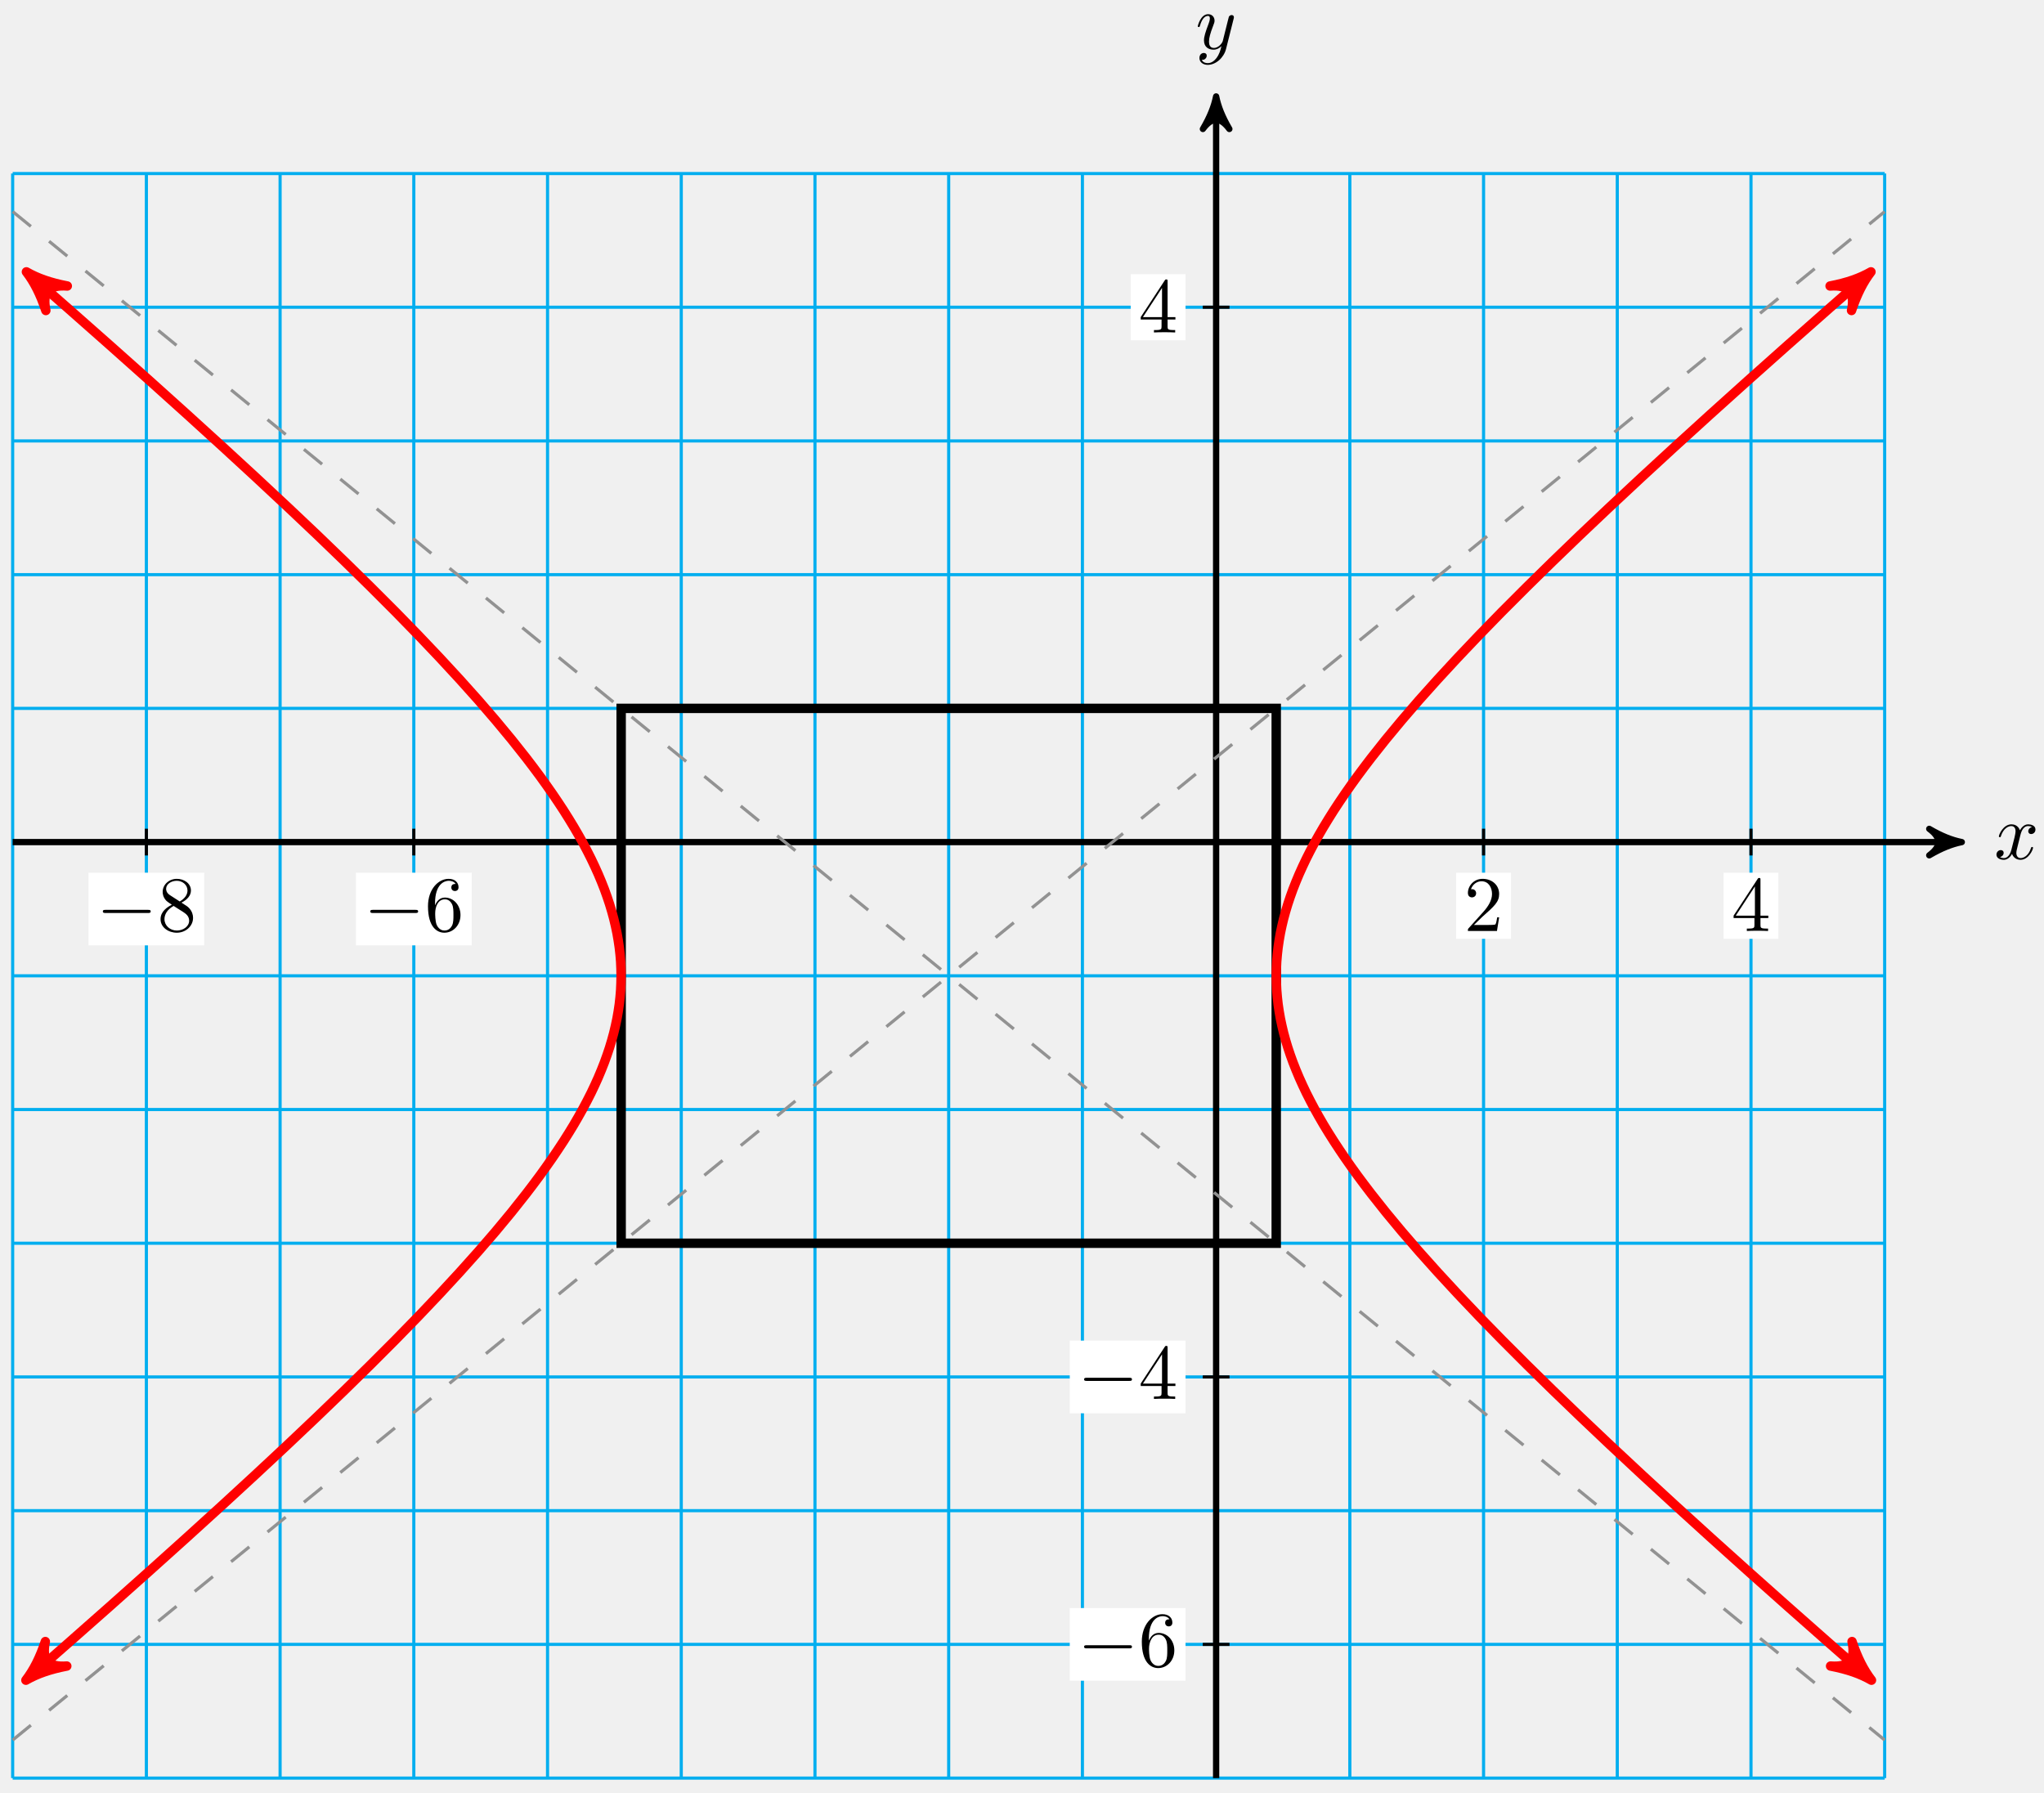
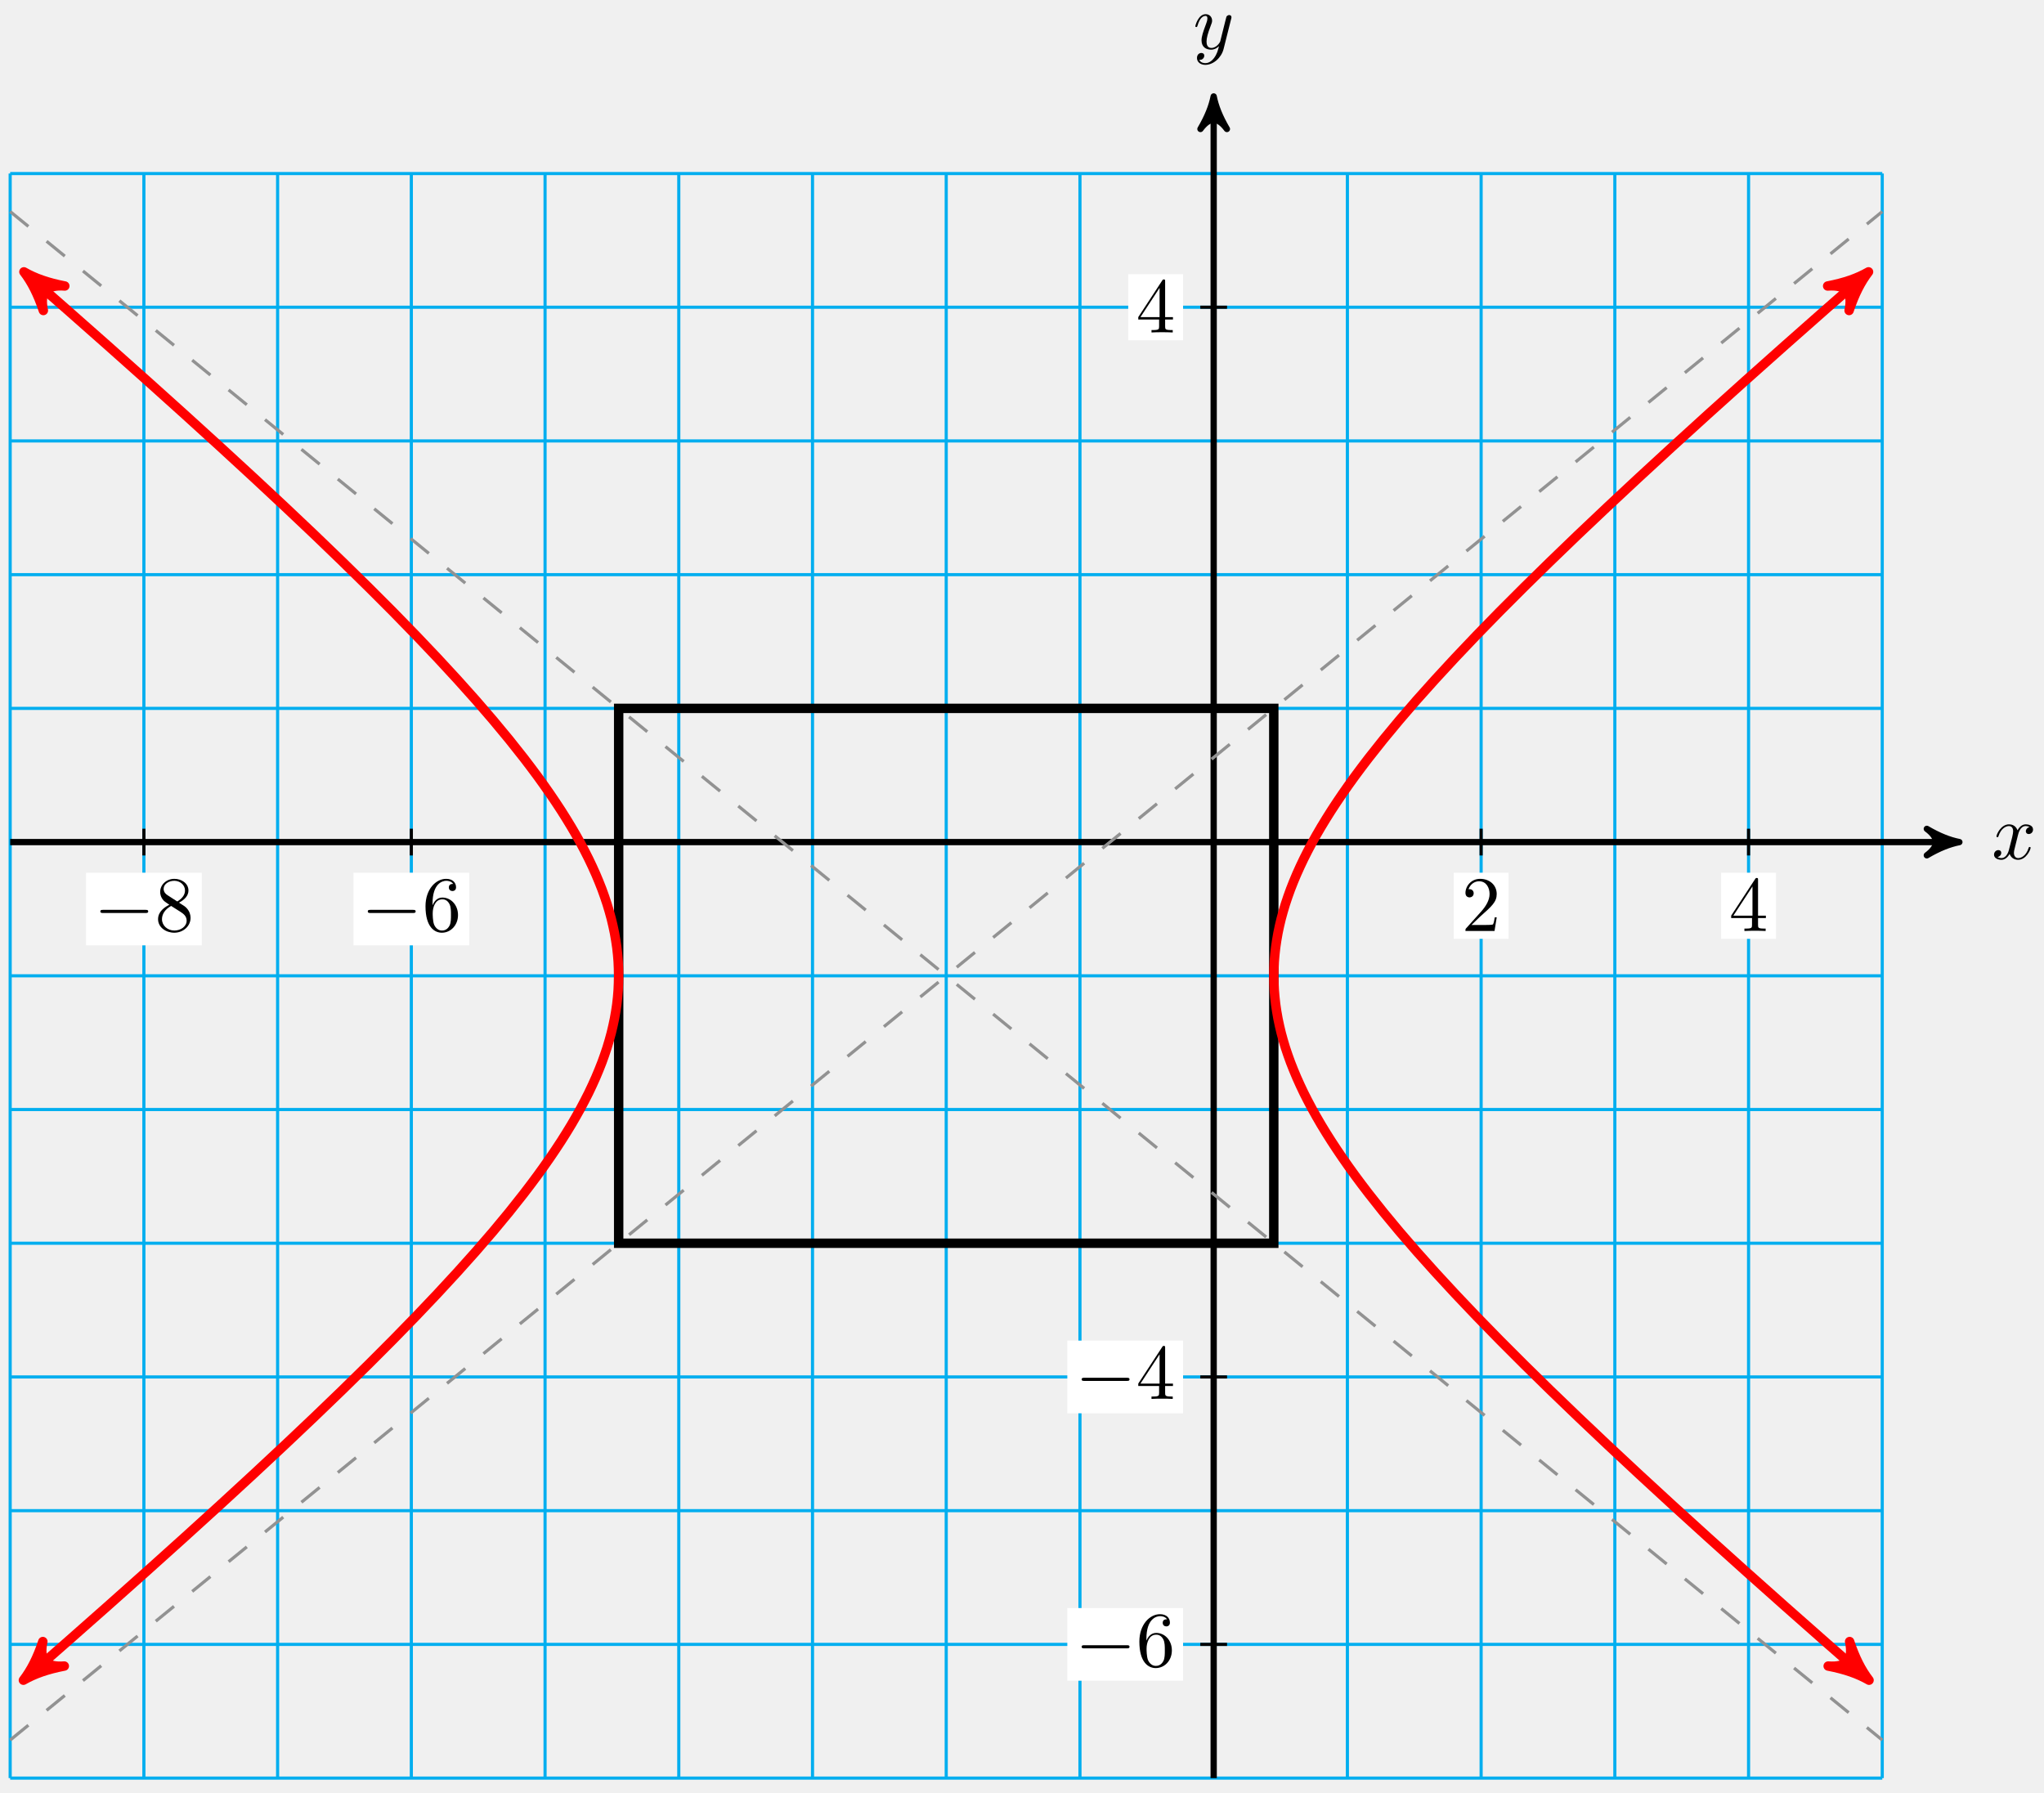
<svg xmlns="http://www.w3.org/2000/svg" xmlns:xlink="http://www.w3.org/1999/xlink" version="1.1" width="260" height="228" viewBox="0 0 260 228">
  <defs>
    <path id="font_1_1" d="M.334 .302C.34 .328 .363 .42 .433 .42 .438 .42 .462 .42 .483 .407 .455 .402 .435 .377 .435 .353 .435 .337 .446 .318 .473 .318 .495 .318 .527 .336 .527 .376 .527 .428 .468 .442 .434 .442 .376 .442 .341 .389 .329 .366 .304 .432 .25 .442 .221 .442 .117 .442 .06 .313 .06 .288 .06 .278 .07 .278 .072 .278 .08 .278 .083 .28 .085 .289 .119 .395 .185 .42 .219 .42 .238 .42 .273 .411 .273 .353 .273 .322 .256 .255 .219 .115 .203 .053 .168 .011 .124 .011 .118 .011 .095 .011 .074 .024 .099 .029 .121 .05 .121 .078 .121 .105 .099 .113 .084 .113 .054 .113 .029 .087 .029 .055 .029 .009 .079-.011 .123-.011 .189-.011 .225 .059 .228 .065 .24 .028 .276-.011 .336-.011 .439-.011 .496 .118 .496 .143 .496 .153 .487 .153 .484 .153 .475 .153 .473 .149 .471 .142 .438 .035 .37 .011 .338 .011 .299 .011 .283 .043 .283 .077 .283 .099 .289 .121 .3 .165L.334 .302Z" />
    <path id="font_1_2" d="M.486 .381C.49 .395 .49 .397 .49 .404 .49 .422 .476 .431 .461 .431 .451 .431 .435 .425 .426 .41 .424 .405 .416 .374 .412 .356 .405 .33 .398 .303 .392 .276L.347 .096C.343 .081 .3 .011 .234 .011 .183 .011 .172 .055 .172 .092 .172 .138 .189 .2 .223 .288 .239 .329 .243 .34 .243 .36 .243 .405 .211 .442 .161 .442 .066 .442 .029 .297 .029 .288 .029 .278 .039 .278 .041 .278 .051 .278 .052 .28 .057 .296 .084 .39 .124 .42 .158 .42 .166 .42 .183 .42 .183 .388 .183 .363 .173 .337 .166 .318 .126 .212 .108 .155 .108 .108 .108 .019 .171-.011 .23-.011 .269-.011 .303 .006 .331 .034 .318-.018 .306-.067 .266-.12 .24-.154 .202-.183 .156-.183 .142-.183 .097-.18 .08-.141 .096-.141 .109-.141 .123-.129 .133-.12 .143-.107 .143-.088 .143-.057 .116-.053 .106-.053 .083-.053 .05-.069 .05-.118 .05-.168 .094-.205 .156-.205 .259-.205 .362-.114 .39-.001L.486 .381Z" />
    <path id="font_2_1" d="M.659 .23C.676 .23 .694 .23 .694 .25 .694 .27 .676 .27 .659 .27H.118C.101 .27 .083 .27 .083 .25 .083 .23 .101 .23 .118 .23H.659Z" />
    <path id="font_3_3" d="M.132 .328V.352C.132 .605 .256 .641 .307 .641 .331 .641 .373 .635 .395 .601 .38 .601 .34 .601 .34 .556 .34 .525 .364 .51 .386 .51 .402 .51 .432 .519 .432 .558 .432 .618 .388 .666 .305 .666 .177 .666 .042 .537 .042 .316 .042 .049 .158-.022 .251-.022 .362-.022 .457 .072 .457 .204 .457 .331 .368 .427 .257 .427 .189 .427 .152 .376 .132 .328M.251 .006C.188 .006 .158 .066 .152 .081 .134 .128 .134 .208 .134 .226 .134 .304 .166 .404 .256 .404 .272 .404 .318 .404 .349 .342 .367 .305 .367 .254 .367 .205 .367 .157 .367 .107 .35 .071 .32 .011 .274 .006 .251 .006Z" />
    <path id="font_3_2" d="M.294 .165V.078C.294 .042 .292 .031 .218 .031H.197V0C.238 .003 .29 .003 .332 .003 .374 .003 .427 .003 .468 0V.031H.447C.373 .031 .371 .042 .371 .078V.165H.471V.196H.371V.651C.371 .671 .371 .677 .355 .677 .346 .677 .343 .677 .335 .665L.028 .196V.165H.294M.3 .196H.056L.3 .569V.196Z" />
    <path id="font_3_4" d="M.163 .457C.117 .487 .113 .521 .113 .538 .113 .599 .178 .641 .249 .641 .322 .641 .386 .589 .386 .517 .386 .46 .347 .412 .287 .377L.163 .457M.309 .362C.381 .399 .43 .451 .43 .517 .43 .609 .341 .666 .25 .666 .15 .666 .069 .592 .069 .499 .069 .481 .071 .436 .113 .389 .124 .377 .161 .352 .186 .335 .128 .306 .042 .25 .042 .151 .042 .045 .144-.022 .249-.022 .362-.022 .457 .061 .457 .168 .457 .204 .446 .249 .408 .291 .389 .312 .373 .322 .309 .362M.209 .32 .332 .242C.36 .223 .407 .193 .407 .132 .407 .058 .332 .006 .25 .006 .164 .006 .092 .068 .092 .151 .092 .209 .124 .273 .209 .32Z" />
    <path id="font_3_1" d="M.127 .077 .233 .18C.389 .318 .449 .372 .449 .472 .449 .586 .359 .666 .237 .666 .124 .666 .05 .574 .05 .485 .05 .429 .1 .429 .103 .429 .12 .429 .155 .441 .155 .482 .155 .508 .137 .534 .102 .534 .094 .534 .092 .534 .089 .533 .112 .598 .166 .635 .224 .635 .315 .635 .358 .554 .358 .472 .358 .392 .308 .313 .253 .251L.061 .037C.05 .026 .05 .024 .05 0H.421L.449 .174H.424C.419 .144 .412 .1 .402 .085 .395 .077 .329 .077 .307 .077H.127Z" />
  </defs>
-   <path transform="matrix(1.00005,0,0,-1.00003,154.693,107.1148)" stroke-width=".399" stroke-linecap="butt" stroke-miterlimit="10" stroke-linejoin="miter" fill="none" stroke="#00aeef" d="M-153.074-119.058H85.041M-153.074-102.05H85.041M-153.074-85.041H85.041M-153.074-68.033H85.041M-153.074-51.025H85.041M-153.074-34.017H85.041M-153.074-17.008H85.041M-153.074 0H85.041M-153.074 17.008H85.041M-153.074 34.017H85.041M-153.074 51.025H85.041M-153.074 68.033H85.041M-153.074 85.035H85.041M-153.074-119.058V85.041M-136.066-119.058V85.041M-119.058-119.058V85.041M-102.05-119.058V85.041M-85.041-119.058V85.041M-68.033-119.058V85.041M-51.025-119.058V85.041M-34.017-119.058V85.041M-17.008-119.058V85.041M0-119.058V85.041M17.008-119.058V85.041M34.017-119.058V85.041M51.025-119.058V85.041M68.033-119.058V85.041M85.035-119.058V85.041M85.041 85.041" />
-   <path transform="matrix(1.00005,0,0,-1.00003,154.693,107.1148)" stroke-width=".797" stroke-linecap="butt" stroke-miterlimit="10" stroke-linejoin="miter" fill="none" stroke="#000000" d="M-153.074 0H93.812" />
-   <path transform="matrix(1.00005,0,0,-1.00003,248.5094,107.1148)" d="M1.036 0C-.259 .259-1.554 .777-3.108 1.684-1.554 .518-1.554-.518-3.108-1.684-1.554-.777-.259-.259 1.036 0Z" />
-   <path transform="matrix(1.00005,0,0,-1.00003,248.5094,107.1148)" stroke-width=".797" stroke-linecap="butt" stroke-linejoin="round" fill="none" stroke="#000000" d="M1.036 0C-.259 .259-1.554 .777-3.108 1.684-1.554 .518-1.554-.518-3.108-1.684-1.554-.777-.259-.259 1.036 0Z" />
-   <use data-text="x" xlink:href="#font_1_1" transform="matrix(9.963098,0,0,-9.962899,253.6629,109.2599)" />
-   <path transform="matrix(1.00005,0,0,-1.00003,154.693,107.1148)" stroke-width=".797" stroke-linecap="butt" stroke-miterlimit="10" stroke-linejoin="miter" fill="none" stroke="#000000" d="M0-119.058V93.812" />
-   <path transform="matrix(0,-1.00003,-1.00005,-0,154.693,13.30029)" d="M1.036 0C-.259 .259-1.554 .777-3.108 1.684-1.554 .518-1.554-.518-3.108-1.684-1.554-.777-.259-.259 1.036 0Z" />
-   <path transform="matrix(0,-1.00003,-1.00005,-0,154.693,13.30029)" stroke-width=".797" stroke-linecap="butt" stroke-linejoin="round" fill="none" stroke="#000000" d="M1.036 0C-.259 .259-1.554 .777-3.108 1.684-1.554 .518-1.554-.518-3.108-1.684-1.554-.777-.259-.259 1.036 0Z" />
-   <use data-text="y" xlink:href="#font_1_2" transform="matrix(9.963098,0,0,-9.962899,152.0718,6.208801)" />
-   <path transform="matrix(1.00005,0,0,-1.00003,154.693,107.1148)" stroke-width=".399" stroke-linecap="butt" stroke-miterlimit="10" stroke-linejoin="miter" fill="none" stroke="#000000" d="M-102.05 1.701V-1.701" />
-   <path transform="matrix(1.00005,0,0,-1.00003,154.693,107.1148)" d="M-109.411-13.136H-94.688V-3.892H-109.411Z" fill="#ffffff" />
-   <use data-text="−" xlink:href="#font_2_1" transform="matrix(9.963098,0,0,-9.962899,46.27257,118.4242)" />
-   <use data-text="6" xlink:href="#font_3_3" transform="matrix(9.963098,0,0,-9.962899,54.02194,118.4242)" />
-   <path transform="matrix(1.00005,0,0,-1.00003,154.693,107.1148)" stroke-width=".399" stroke-linecap="butt" stroke-miterlimit="10" stroke-linejoin="miter" fill="none" stroke="#000000" d="M68.033 1.701V-1.701" />
-   <path transform="matrix(1.00005,0,0,-1.00003,154.693,107.1148)" d="M64.546-12.305H71.52V-3.892H64.546Z" fill="#ffffff" />
-   <use data-text="4" xlink:href="#font_3_2" transform="matrix(9.963098,0,0,-9.962899,220.2382,118.4242)" />
-   <path transform="matrix(1.00005,0,0,-1.00003,154.693,107.1148)" stroke-width=".399" stroke-linecap="butt" stroke-miterlimit="10" stroke-linejoin="miter" fill="none" stroke="#000000" d="M-136.066 1.701V-1.701" />
-   <path transform="matrix(1.00005,0,0,-1.00003,154.693,107.1148)" d="M-143.427-13.136H-128.705V-3.892H-143.427Z" fill="#ffffff" />
-   <use data-text="−" xlink:href="#font_2_1" transform="matrix(9.963098,0,0,-9.962899,12.25487,118.4242)" />
-   <use data-text="8" xlink:href="#font_3_4" transform="matrix(9.963098,0,0,-9.962899,20.00424,118.4242)" />
-   <path transform="matrix(1.00005,0,0,-1.00003,154.693,107.1148)" stroke-width=".399" stroke-linecap="butt" stroke-miterlimit="10" stroke-linejoin="miter" fill="none" stroke="#000000" d="M34.017 1.701V-1.701" />
-   <path transform="matrix(1.00005,0,0,-1.00003,154.693,107.1148)" d="M30.53-12.305H37.503V-3.892H30.53Z" fill="#ffffff" />
-   <use data-text="2" xlink:href="#font_3_1" transform="matrix(9.963098,0,0,-9.962899,186.2206,118.4242)" />
-   <path transform="matrix(1.00005,0,0,-1.00003,154.693,107.1148)" stroke-width=".399" stroke-linecap="butt" stroke-miterlimit="10" stroke-linejoin="miter" fill="none" stroke="#000000" d="M1.701-68.033H-1.701" />
-   <path transform="matrix(1.00005,0,0,-1.00003,154.693,107.1148)" d="M-18.615-72.655H-3.892V-63.411H-18.615Z" fill="#ffffff" />
-   <use data-text="−" xlink:href="#font_2_1" transform="matrix(9.963098,0,0,-9.962899,137.0731,177.945)" />
-   <use data-text="4" xlink:href="#font_3_2" transform="matrix(9.963098,0,0,-9.962899,144.8225,177.945)" />
-   <path transform="matrix(1.00005,0,0,-1.00003,154.693,107.1148)" stroke-width=".399" stroke-linecap="butt" stroke-miterlimit="10" stroke-linejoin="miter" fill="none" stroke="#000000" d="M1.701 68.033H-1.701" />
-   <path transform="matrix(1.00005,0,0,-1.00003,154.693,107.1148)" d="M-10.866 63.827H-3.892V72.24H-10.866Z" fill="#ffffff" />
-   <use data-text="4" xlink:href="#font_3_2" transform="matrix(9.963098,0,0,-9.962899,144.8225,42.28989)" />
-   <path transform="matrix(1.00005,0,0,-1.00003,154.693,107.1148)" stroke-width=".399" stroke-linecap="butt" stroke-miterlimit="10" stroke-linejoin="miter" fill="none" stroke="#000000" d="M1.701-102.05H-1.701" />
-   <path transform="matrix(1.00005,0,0,-1.00003,154.693,107.1148)" d="M-18.615-106.671H-3.892V-97.428H-18.615Z" fill="#ffffff" />
-   <use data-text="−" xlink:href="#font_2_1" transform="matrix(9.963098,0,0,-9.962899,137.0731,211.963)" />
-   <use data-text="6" xlink:href="#font_3_3" transform="matrix(9.963098,0,0,-9.962899,144.8225,211.963)" />
-   <path transform="matrix(1.00005,0,0,-1.00003,154.693,107.1148)" stroke-width="1.196" stroke-linecap="butt" stroke-miterlimit="10" stroke-linejoin="miter" fill="none" stroke="#000000" d="M-75.678-51.025V17.008H7.645V-51.025ZM7.645 17.008" />
-   <path transform="matrix(1.00005,0,0,-1.00003,154.693,107.1148)" stroke-width=".399" stroke-linecap="butt" stroke-dasharray="2.989,2.989" stroke-miterlimit="10" stroke-linejoin="miter" fill="none" stroke="#929292" d="M-153.074-114.221 85.041 80.204" />
-   <path transform="matrix(1.00005,0,0,-1.00003,154.693,107.1148)" stroke-width=".399" stroke-linecap="butt" stroke-dasharray="2.989,2.989" stroke-miterlimit="10" stroke-linejoin="miter" fill="none" stroke="#929292" d="M-153.074 80.204 85.041-114.221" />
-   <path transform="matrix(1.00005,0,0,-1.00003,154.693,107.1148)" stroke-width="1.196" stroke-linecap="butt" stroke-miterlimit="10" stroke-linejoin="miter" fill="none" stroke="#ff0000" d="M82.4-105.767C79.654-103.364 79.654-103.364 78.119-102.014 76.583-100.663 74.193-98.554 72.744-97.268 71.294-95.983 69.039-93.973 67.671-92.749 66.304-91.524 64.176-89.609 62.885-88.443 61.595-87.276 59.588-85.452 58.372-84.34 57.156-83.227 55.266-81.487 54.121-80.426 52.976-79.365 51.196-77.705 50.118-76.692 49.041-75.679 47.367-74.092 46.353-73.124 45.34-72.156 43.766-70.642 42.814-69.717 41.862-68.792 40.386-67.343 39.493-66.458 38.6-65.573 37.213-64.186 36.377-63.338 35.54-62.491 34.244-61.162 33.462-60.349 32.679-59.536 31.468-58.261 30.737-57.481 30.006-56.701 28.875-55.477 28.194-54.728 27.512-53.979 26.459-52.803 25.826-52.083 25.192-51.363 24.216-50.231 23.628-49.537 23.041-48.843 22.135-47.751 21.592-47.082 21.049-46.412 20.214-45.358 19.714-44.711 19.213-44.063 18.444-43.045 17.986-42.418 17.527-41.792 16.825-40.804 16.407-40.197 15.988-39.59 15.348-38.632 14.968-38.042 14.588-37.453 14.009-36.521 13.667-35.946 13.325-35.372 12.809-34.464 12.504-33.904 12.199-33.344 11.738-32.457 11.469-31.909 11.2-31.361 10.799-30.493 10.565-29.956 10.331-29.42 9.985-28.567 9.785-28.04 9.586-27.513 9.293-26.675 9.128-26.156 8.962-25.637 8.725-24.81 8.593-24.297 8.462-23.784 8.278-22.967 8.179-22.459 8.081-21.951 7.949-21.14 7.884-20.635 7.818-20.131 7.741-19.324 7.708-18.821 7.676-18.319 7.65-17.514 7.649-17.014 7.649-16.513 7.673-15.715 7.706-15.214 7.738-14.713 7.817-13.907 7.883-13.402 7.948-12.898 8.078-12.086 8.176-11.578 8.274-11.07 8.457-10.253 8.589-9.74 8.72-9.227 8.958-8.401 9.123-7.882 9.288-7.362 9.578-6.524 9.777-5.997 9.976-5.469 10.322-4.618 10.556-4.082 10.789-3.545 11.191-2.676 11.46-2.129 11.728-1.581 12.186-.693 12.491-.133 12.795 .426 13.314 1.332 13.656 1.906 13.998 2.48 14.573 3.414 14.953 4.003 15.332 4.593 15.972 5.55 16.39 6.157 16.808 6.764 17.509 7.751 17.968 8.377 18.426 9.003 19.194 10.022 19.694 10.669 20.194 11.315 21.029 12.369 21.572 13.038 22.114 13.707 23.019 14.798 23.606 15.492 24.193 16.185 25.168 17.319 25.8 18.039 26.433 18.759 27.486 19.933 28.167 20.682 28.848 21.431 29.978 22.655 30.709 23.435 31.439 24.214 32.649 25.488 33.431 26.3 34.213 27.112 35.507 28.441 36.343 29.288 37.18 30.135 38.566 31.521 39.459 32.406 40.351 33.29 41.826 34.739 42.777 35.663 43.728 36.588 45.299 38.103 46.312 39.071 47.325 40.038 48.999 41.622 50.076 42.634 51.154 43.647 52.932 45.306 54.077 46.367 55.222 47.427 57.112 49.167 58.327 50.279 59.542 51.391 61.545 53.215 62.834 54.381 64.124 55.548 66.251 57.462 67.618 58.685 68.985 59.909 71.239 61.918 72.688 63.202 74.136 64.487 76.523 66.595 78.057 67.944 79.591 69.294 83.744 72.927 82.334 71.694" />
-   <path transform="matrix(.7525076,.6585898,.6586029,-.7524926,237.097,212.8853)" d="M1.275 0C-.319 .319-1.913 .956-3.826 2.072-1.913 .638-1.913-.638-3.826-2.072-1.913-.956-.319-.319 1.275 0Z" fill="#ff0000" />
-   <path transform="matrix(.7525076,.6585898,.6586029,-.7524926,237.097,212.8853)" stroke-width="1.196" stroke-linecap="butt" stroke-linejoin="round" fill="none" stroke="#ff0000" d="M1.275 0C-.319 .319-1.913 .956-3.826 2.072-1.913 .638-1.913-.638-3.826-2.072-1.913-.956-.319-.319 1.275 0Z" />
-   <path transform="matrix(.7525876,-.6585198,-.6585329,-.7525726,237.0315,35.41889)" d="M1.275 0C-.319 .319-1.913 .956-3.826 2.072-1.913 .638-1.913-.638-3.826-2.072-1.913-.956-.319-.319 1.275 0Z" fill="#ff0000" />
-   <path transform="matrix(.7525876,-.6585198,-.6585329,-.7525726,237.0315,35.41889)" stroke-width="1.196" stroke-linecap="butt" stroke-linejoin="round" fill="none" stroke="#ff0000" d="M1.275 0C-.319 .319-1.913 .956-3.826 2.072-1.913 .638-1.913-.638-3.826-2.072-1.913-.956-.319-.319 1.275 0Z" />
-   <path transform="matrix(1.00005,0,0,-1.00003,154.693,107.1148)" stroke-width="1.196" stroke-linecap="butt" stroke-miterlimit="10" stroke-linejoin="miter" fill="none" stroke="#ff0000" d="M-150.433-105.767C-147.687-103.364-147.687-103.364-146.152-102.014-144.616-100.663-142.226-98.554-140.777-97.268-139.327-95.983-137.072-93.973-135.705-92.749-134.337-91.524-132.209-89.609-130.918-88.443-129.628-87.276-127.621-85.452-126.405-84.34-125.189-83.227-123.299-81.487-122.154-80.426-121.009-79.365-119.229-77.705-118.152-76.692-117.074-75.679-115.4-74.092-114.386-73.124-113.373-72.156-111.799-70.642-110.847-69.717-109.895-68.792-108.419-67.343-107.526-66.458-106.633-65.573-105.246-64.186-104.41-63.338-103.573-62.491-102.277-61.162-101.495-60.349-100.712-59.536-99.501-58.261-98.77-57.481-98.039-56.701-96.908-55.477-96.227-54.728-95.545-53.979-94.492-52.803-93.859-52.083-93.225-51.363-92.249-50.231-91.661-49.537-91.074-48.843-90.168-47.751-89.625-47.082-89.082-46.412-88.247-45.358-87.747-44.711-87.246-44.063-86.477-43.045-86.019-42.418-85.56-41.792-84.858-40.804-84.44-40.197-84.021-39.59-83.381-38.632-83.001-38.042-82.621-37.453-82.042-36.521-81.7-35.946-81.359-35.372-80.842-34.464-80.537-33.904-80.232-33.344-79.771-32.457-79.502-31.909-79.233-31.361-78.832-30.493-78.598-29.956-78.364-29.42-78.018-28.567-77.818-28.04-77.619-27.513-77.326-26.675-77.161-26.156-76.995-25.637-76.758-24.81-76.626-24.297-76.495-23.784-76.311-22.967-76.212-22.459-76.114-21.951-75.982-21.14-75.917-20.635-75.852-20.131-75.774-19.324-75.741-18.821-75.709-18.319-75.683-17.514-75.682-17.014-75.682-16.513-75.706-15.715-75.739-15.214-75.771-14.713-75.85-13.907-75.916-13.402-75.981-12.898-76.111-12.086-76.209-11.578-76.307-11.07-76.49-10.253-76.622-9.74-76.753-9.227-76.991-8.401-77.156-7.882-77.321-7.362-77.611-6.524-77.81-5.997-78.009-5.469-78.355-4.618-78.589-4.082-78.822-3.545-79.224-2.676-79.493-2.129-79.761-1.581-80.219-.693-80.524-.133-80.828 .426-81.347 1.332-81.689 1.906-82.031 2.48-82.606 3.414-82.986 4.003-83.365 4.593-84.005 5.55-84.423 6.157-84.841 6.764-85.543 7.751-86.001 8.377-86.459 9.003-87.227 10.022-87.727 10.669-88.227 11.315-89.062 12.369-89.605 13.038-90.147 13.707-91.052 14.798-91.639 15.492-92.226 16.185-93.201 17.319-93.833 18.039-94.466 18.759-95.519 19.933-96.2 20.682-96.881 21.431-98.011 22.655-98.742 23.435-99.472 24.214-100.682 25.488-101.464 26.3-102.246 27.112-103.54 28.441-104.376 29.288-105.213 30.135-106.599 31.521-107.492 32.406-108.384 33.29-109.859 34.739-110.81 35.663-111.761 36.588-113.332 38.103-114.345 39.071-115.358 40.038-117.032 41.622-118.109 42.634-119.187 43.647-120.965 45.306-122.11 46.367-123.255 47.427-125.145 49.167-126.36 50.279-127.575 51.391-129.578 53.215-130.868 54.381-132.157 55.548-134.284 57.462-135.651 58.685-137.018 59.909-139.272 61.918-140.721 63.202-142.169 64.487-144.556 66.595-146.09 67.944-147.624 69.294-151.777 72.927-150.367 71.694" />
-   <path transform="matrix(-.7525076,.6585898,.6586029,.7524926,4.252503,212.8853)" d="M1.275 0C-.319 .319-1.913 .956-3.826 2.072-1.913 .638-1.913-.638-3.826-2.072-1.913-.956-.319-.319 1.275 0Z" fill="#ff0000" />
-   <path transform="matrix(-.7525076,.6585898,.6586029,.7524926,4.252503,212.8853)" stroke-width="1.196" stroke-linecap="butt" stroke-linejoin="round" fill="none" stroke="#ff0000" d="M1.275 0C-.319 .319-1.913 .956-3.826 2.072-1.913 .638-1.913-.638-3.826-2.072-1.913-.956-.319-.319 1.275 0Z" />
-   <path transform="matrix(-.7525876,-.6585198,-.6585329,.7525726,4.318039,35.41889)" d="M1.275 0C-.319 .319-1.913 .956-3.826 2.072-1.913 .638-1.913-.638-3.826-2.072-1.913-.956-.319-.319 1.275 0Z" fill="#ff0000" />
-   <path transform="matrix(-.7525876,-.6585198,-.6585329,.7525726,4.318039,35.41889)" stroke-width="1.196" stroke-linecap="butt" stroke-linejoin="round" fill="none" stroke="#ff0000" d="M1.275 0C-.319 .319-1.913 .956-3.826 2.072-1.913 .638-1.913-.638-3.826-2.072-1.913-.956-.319-.319 1.275 0Z" />
+   <path transform="matrix(1.00009,0,0,-1.00003,154.3813,107.1148)" stroke-width=".399" stroke-linecap="butt" stroke-miterlimit="10" stroke-linejoin="miter" fill="none" stroke="#00aeef" d="M-153.074-119.058H85.041M-153.074-102.05H85.041M-153.074-85.041H85.041M-153.074-68.033H85.041M-153.074-51.025H85.041M-153.074-34.017H85.041M-153.074-17.008H85.041M-153.074 0H85.041M-153.074 17.008H85.041M-153.074 34.017H85.041M-153.074 51.025H85.041M-153.074 68.033H85.041M-153.074 85.035H85.041M-153.074-119.058V85.041M-136.066-119.058V85.041M-119.058-119.058V85.041M-102.05-119.058V85.041M-85.041-119.058V85.041M-68.033-119.058V85.041M-51.025-119.058V85.041M-34.017-119.058V85.041M-17.008-119.058V85.041M0-119.058V85.041M17.008-119.058V85.041M34.017-119.058V85.041M51.025-119.058V85.041M68.033-119.058V85.041M85.035-119.058V85.041M85.041 85.041" />
+   <path transform="matrix(1.00009,0,0,-1.00003,154.3813,107.1148)" stroke-width=".797" stroke-linecap="butt" stroke-miterlimit="10" stroke-linejoin="miter" fill="none" stroke="#000000" d="M-153.074 0H93.812" />
+   <path transform="matrix(1.00009,0,0,-1.00003,248.2014,107.1148)" d="M1.036 0C-.259 .259-1.554 .777-3.108 1.684-1.554 .518-1.554-.518-3.108-1.684-1.554-.777-.259-.259 1.036 0Z" />
+   <path transform="matrix(1.00009,0,0,-1.00003,248.2014,107.1148)" stroke-width=".797" stroke-linecap="butt" stroke-linejoin="round" fill="none" stroke="#000000" d="M1.036 0C-.259 .259-1.554 .777-3.108 1.684-1.554 .518-1.554-.518-3.108-1.684-1.554-.777-.259-.259 1.036 0Z" />
+   <use data-text="x" xlink:href="#font_1_1" transform="matrix(9.963496,0,0,-9.962899,253.3552,109.2599)" />
+   <path transform="matrix(1.00009,0,0,-1.00003,154.3813,107.1148)" stroke-width=".797" stroke-linecap="butt" stroke-miterlimit="10" stroke-linejoin="miter" fill="none" stroke="#000000" d="M0-119.058V93.812" />
+   <path transform="matrix(0,-1.00003,-1.00009,-0,154.3813,13.30029)" d="M1.036 0C-.259 .259-1.554 .777-3.108 1.684-1.554 .518-1.554-.518-3.108-1.684-1.554-.777-.259-.259 1.036 0Z" />
+   <path transform="matrix(0,-1.00003,-1.00009,-0,154.3813,13.30029)" stroke-width=".797" stroke-linecap="butt" stroke-linejoin="round" fill="none" stroke="#000000" d="M1.036 0C-.259 .259-1.554 .777-3.108 1.684-1.554 .518-1.554-.518-3.108-1.684-1.554-.777-.259-.259 1.036 0Z" />
+   <use data-text="y" xlink:href="#font_1_2" transform="matrix(9.963496,0,0,-9.962899,151.76,6.208801)" />
+   <path transform="matrix(1.00009,0,0,-1.00003,154.3813,107.1148)" stroke-width=".399" stroke-linecap="butt" stroke-miterlimit="10" stroke-linejoin="miter" fill="none" stroke="#000000" d="M-102.05 1.701V-1.701" />
+   <path transform="matrix(1.00009,0,0,-1.00003,154.3813,107.1148)" d="M-109.411-13.136H-94.688V-3.892H-109.411Z" fill="#ffffff" />
+   <use data-text="−" xlink:href="#font_2_1" transform="matrix(9.963496,0,0,-9.962899,45.95651,118.4242)" />
+   <use data-text="6" xlink:href="#font_3_3" transform="matrix(9.963496,0,0,-9.962899,53.70621,118.4242)" />
+   <path transform="matrix(1.00009,0,0,-1.00003,154.3813,107.1148)" stroke-width=".399" stroke-linecap="butt" stroke-miterlimit="10" stroke-linejoin="miter" fill="none" stroke="#000000" d="M68.033 1.701V-1.701" />
+   <path transform="matrix(1.00009,0,0,-1.00003,154.3813,107.1148)" d="M64.546-12.305H71.52V-3.892H64.546Z" fill="#ffffff" />
+   <use data-text="4" xlink:href="#font_3_2" transform="matrix(9.963496,0,0,-9.962899,219.9292,118.4242)" />
+   <path transform="matrix(1.00009,0,0,-1.00003,154.3813,107.1148)" stroke-width=".399" stroke-linecap="butt" stroke-miterlimit="10" stroke-linejoin="miter" fill="none" stroke="#000000" d="M-136.066 1.701V-1.701" />
+   <path transform="matrix(1.00009,0,0,-1.00003,154.3813,107.1148)" d="M-143.427-13.136H-128.705V-3.892H-143.427Z" fill="#ffffff" />
+   <use data-text="−" xlink:href="#font_2_1" transform="matrix(9.963496,0,0,-9.962899,11.93745,118.4242)" />
+   <use data-text="8" xlink:href="#font_3_4" transform="matrix(9.963496,0,0,-9.962899,19.68715,118.4242)" />
+   <path transform="matrix(1.00009,0,0,-1.00003,154.3813,107.1148)" stroke-width=".399" stroke-linecap="butt" stroke-miterlimit="10" stroke-linejoin="miter" fill="none" stroke="#000000" d="M34.017 1.701V-1.701" />
+   <path transform="matrix(1.00009,0,0,-1.00003,154.3813,107.1148)" d="M30.53-12.305H37.503V-3.892H30.53Z" fill="#ffffff" />
+   <use data-text="2" xlink:href="#font_3_1" transform="matrix(9.963496,0,0,-9.962899,185.9101,118.4242)" />
+   <path transform="matrix(1.00009,0,0,-1.00003,154.3813,107.1148)" stroke-width=".399" stroke-linecap="butt" stroke-miterlimit="10" stroke-linejoin="miter" fill="none" stroke="#000000" d="M1.701-68.033H-1.701" />
+   <path transform="matrix(1.00009,0,0,-1.00003,154.3813,107.1148)" d="M-18.615-72.655H-3.892V-63.411H-18.615Z" fill="#ffffff" />
+   <use data-text="−" xlink:href="#font_2_1" transform="matrix(9.963496,0,0,-9.962899,136.7607,177.945)" />
+   <use data-text="4" xlink:href="#font_3_2" transform="matrix(9.963496,0,0,-9.962899,144.5104,177.945)" />
+   <path transform="matrix(1.00009,0,0,-1.00003,154.3813,107.1148)" stroke-width=".399" stroke-linecap="butt" stroke-miterlimit="10" stroke-linejoin="miter" fill="none" stroke="#000000" d="M1.701 68.033H-1.701" />
+   <path transform="matrix(1.00009,0,0,-1.00003,154.3813,107.1148)" d="M-10.866 63.827H-3.892V72.24H-10.866Z" fill="#ffffff" />
+   <use data-text="4" xlink:href="#font_3_2" transform="matrix(9.963496,0,0,-9.962899,144.5104,42.28989)" />
+   <path transform="matrix(1.00009,0,0,-1.00003,154.3813,107.1148)" stroke-width=".399" stroke-linecap="butt" stroke-miterlimit="10" stroke-linejoin="miter" fill="none" stroke="#000000" d="M1.701-102.05H-1.701" />
+   <path transform="matrix(1.00009,0,0,-1.00003,154.3813,107.1148)" d="M-18.615-106.671H-3.892V-97.428H-18.615Z" fill="#ffffff" />
+   <use data-text="−" xlink:href="#font_2_1" transform="matrix(9.963496,0,0,-9.962899,136.7607,211.963)" />
+   <use data-text="6" xlink:href="#font_3_3" transform="matrix(9.963496,0,0,-9.962899,144.5104,211.963)" />
+   <path transform="matrix(1.00009,0,0,-1.00003,154.3813,107.1148)" stroke-width="1.196" stroke-linecap="butt" stroke-miterlimit="10" stroke-linejoin="miter" fill="none" stroke="#000000" d="M-75.678-51.025V17.008H7.645V-51.025ZM7.645 17.008" />
+   <path transform="matrix(1.00009,0,0,-1.00003,154.3813,107.1148)" stroke-width=".399" stroke-linecap="butt" stroke-dasharray="2.989,2.989" stroke-miterlimit="10" stroke-linejoin="miter" fill="none" stroke="#929292" d="M-153.074-114.221 85.041 80.204" />
+   <path transform="matrix(1.00009,0,0,-1.00003,154.3813,107.1148)" stroke-width=".399" stroke-linecap="butt" stroke-dasharray="2.989,2.989" stroke-miterlimit="10" stroke-linejoin="miter" fill="none" stroke="#929292" d="M-153.074 80.204 85.041-114.221" />
+   <path transform="matrix(1.00009,0,0,-1.00003,154.3813,107.1148)" stroke-width="1.196" stroke-linecap="butt" stroke-miterlimit="10" stroke-linejoin="miter" fill="none" stroke="#ff0000" d="M82.4-105.767C79.654-103.364 79.654-103.364 78.119-102.014 76.583-100.663 74.193-98.554 72.744-97.268 71.294-95.983 69.039-93.973 67.671-92.749 66.304-91.524 64.176-89.609 62.885-88.443 61.595-87.276 59.588-85.452 58.372-84.34 57.156-83.227 55.266-81.487 54.121-80.426 52.976-79.365 51.196-77.705 50.118-76.692 49.041-75.679 47.367-74.092 46.353-73.124 45.34-72.156 43.766-70.642 42.814-69.717 41.862-68.792 40.386-67.343 39.493-66.458 38.6-65.573 37.213-64.186 36.377-63.338 35.54-62.491 34.244-61.162 33.462-60.349 32.679-59.536 31.468-58.261 30.737-57.481 30.006-56.701 28.875-55.477 28.194-54.728 27.512-53.979 26.459-52.803 25.826-52.083 25.192-51.363 24.216-50.231 23.628-49.537 23.041-48.843 22.135-47.751 21.592-47.082 21.049-46.412 20.214-45.358 19.714-44.711 19.213-44.063 18.444-43.045 17.986-42.418 17.527-41.792 16.825-40.804 16.407-40.197 15.988-39.59 15.348-38.632 14.968-38.042 14.588-37.453 14.009-36.521 13.667-35.946 13.325-35.372 12.809-34.464 12.504-33.904 12.199-33.344 11.738-32.457 11.469-31.909 11.2-31.361 10.799-30.493 10.565-29.956 10.331-29.42 9.985-28.567 9.785-28.04 9.586-27.513 9.293-26.675 9.128-26.156 8.962-25.637 8.725-24.81 8.593-24.297 8.462-23.784 8.278-22.967 8.179-22.459 8.081-21.951 7.949-21.14 7.884-20.635 7.818-20.131 7.741-19.324 7.708-18.821 7.676-18.319 7.65-17.514 7.649-17.014 7.649-16.513 7.673-15.715 7.706-15.214 7.738-14.713 7.817-13.907 7.883-13.402 7.948-12.898 8.078-12.086 8.176-11.578 8.274-11.07 8.457-10.253 8.589-9.74 8.72-9.227 8.958-8.401 9.123-7.882 9.288-7.362 9.578-6.524 9.777-5.997 9.976-5.469 10.322-4.618 10.556-4.082 10.789-3.545 11.191-2.676 11.46-2.129 11.728-1.581 12.186-.693 12.491-.133 12.795 .426 13.314 1.332 13.656 1.906 13.998 2.48 14.573 3.414 14.953 4.003 15.332 4.593 15.972 5.55 16.39 6.157 16.808 6.764 17.509 7.751 17.968 8.377 18.426 9.003 19.194 10.022 19.694 10.669 20.194 11.315 21.029 12.369 21.572 13.038 22.114 13.707 23.019 14.798 23.606 15.492 24.193 16.185 25.168 17.319 25.8 18.039 26.433 18.759 27.486 19.933 28.167 20.682 28.848 21.431 29.978 22.655 30.709 23.435 31.439 24.214 32.649 25.488 33.431 26.3 34.213 27.112 35.507 28.441 36.343 29.288 37.18 30.135 38.566 31.521 39.459 32.406 40.351 33.29 41.826 34.739 42.777 35.663 43.728 36.588 45.299 38.103 46.312 39.071 47.325 40.038 48.999 41.622 50.076 42.634 51.154 43.647 52.932 45.306 54.077 46.367 55.222 47.427 57.112 49.167 58.327 50.279 59.542 51.391 61.545 53.215 62.834 54.381 64.124 55.548 66.251 57.462 67.618 58.685 68.985 59.909 71.239 61.918 72.688 63.202 74.136 64.487 76.523 66.595 78.057 67.944 79.591 69.294 83.744 72.927 82.334 71.694" />
+   <path transform="matrix(.7525377,.6585898,.6586293,-.7524926,236.7886,212.8853)" d="M1.275 0C-.319 .319-1.913 .956-3.826 2.072-1.913 .638-1.913-.638-3.826-2.072-1.913-.956-.319-.319 1.275 0Z" fill="#ff0000" />
+   <path transform="matrix(.7525377,.6585898,.6586293,-.7524926,236.7886,212.8853)" stroke-width="1.196" stroke-linecap="butt" stroke-linejoin="round" fill="none" stroke="#ff0000" d="M1.275 0C-.319 .319-1.913 .956-3.826 2.072-1.913 .638-1.913-.638-3.826-2.072-1.913-.956-.319-.319 1.275 0Z" />
+   <path transform="matrix(.7526177,-.6585198,-.6585593,-.7525726,236.7231,35.41889)" d="M1.275 0C-.319 .319-1.913 .956-3.826 2.072-1.913 .638-1.913-.638-3.826-2.072-1.913-.956-.319-.319 1.275 0Z" fill="#ff0000" />
+   <path transform="matrix(.7526177,-.6585198,-.6585593,-.7525726,236.7231,35.41889)" stroke-width="1.196" stroke-linecap="butt" stroke-linejoin="round" fill="none" stroke="#ff0000" d="M1.275 0C-.319 .319-1.913 .956-3.826 2.072-1.913 .638-1.913-.638-3.826-2.072-1.913-.956-.319-.319 1.275 0Z" />
+   <path transform="matrix(1.00009,0,0,-1.00003,154.3813,107.1148)" stroke-width="1.196" stroke-linecap="butt" stroke-miterlimit="10" stroke-linejoin="miter" fill="none" stroke="#ff0000" d="M-150.433-105.767C-147.687-103.364-147.687-103.364-146.152-102.014-144.616-100.663-142.226-98.554-140.777-97.268-139.327-95.983-137.072-93.973-135.705-92.749-134.337-91.524-132.209-89.609-130.918-88.443-129.628-87.276-127.621-85.452-126.405-84.34-125.189-83.227-123.299-81.487-122.154-80.426-121.009-79.365-119.229-77.705-118.152-76.692-117.074-75.679-115.4-74.092-114.386-73.124-113.373-72.156-111.799-70.642-110.847-69.717-109.895-68.792-108.419-67.343-107.526-66.458-106.633-65.573-105.246-64.186-104.41-63.338-103.573-62.491-102.277-61.162-101.495-60.349-100.712-59.536-99.501-58.261-98.77-57.481-98.039-56.701-96.908-55.477-96.227-54.728-95.545-53.979-94.492-52.803-93.859-52.083-93.225-51.363-92.249-50.231-91.661-49.537-91.074-48.843-90.168-47.751-89.625-47.082-89.082-46.412-88.247-45.358-87.747-44.711-87.246-44.063-86.477-43.045-86.019-42.418-85.56-41.792-84.858-40.804-84.44-40.197-84.021-39.59-83.381-38.632-83.001-38.042-82.621-37.453-82.042-36.521-81.7-35.946-81.359-35.372-80.842-34.464-80.537-33.904-80.232-33.344-79.771-32.457-79.502-31.909-79.233-31.361-78.832-30.493-78.598-29.956-78.364-29.42-78.018-28.567-77.818-28.04-77.619-27.513-77.326-26.675-77.161-26.156-76.995-25.637-76.758-24.81-76.626-24.297-76.495-23.784-76.311-22.967-76.212-22.459-76.114-21.951-75.982-21.14-75.917-20.635-75.852-20.131-75.774-19.324-75.741-18.821-75.709-18.319-75.683-17.514-75.682-17.014-75.682-16.513-75.706-15.715-75.739-15.214-75.771-14.713-75.85-13.907-75.916-13.402-75.981-12.898-76.111-12.086-76.209-11.578-76.307-11.07-76.49-10.253-76.622-9.74-76.753-9.227-76.991-8.401-77.156-7.882-77.321-7.362-77.611-6.524-77.81-5.997-78.009-5.469-78.355-4.618-78.589-4.082-78.822-3.545-79.224-2.676-79.493-2.129-79.761-1.581-80.219-.693-80.524-.133-80.828 .426-81.347 1.332-81.689 1.906-82.031 2.48-82.606 3.414-82.986 4.003-83.365 4.593-84.005 5.55-84.423 6.157-84.841 6.764-85.543 7.751-86.001 8.377-86.459 9.003-87.227 10.022-87.727 10.669-88.227 11.315-89.062 12.369-89.605 13.038-90.147 13.707-91.052 14.798-91.639 15.492-92.226 16.185-93.201 17.319-93.833 18.039-94.466 18.759-95.519 19.933-96.2 20.682-96.881 21.431-98.011 22.655-98.742 23.435-99.472 24.214-100.682 25.488-101.464 26.3-102.246 27.112-103.54 28.441-104.376 29.288-105.213 30.135-106.599 31.521-107.492 32.406-108.384 33.29-109.859 34.739-110.81 35.663-111.761 36.588-113.332 38.103-114.345 39.071-115.358 40.038-117.032 41.622-118.109 42.634-119.187 43.647-120.965 45.306-122.11 46.367-123.255 47.427-125.145 49.167-126.36 50.279-127.575 51.391-129.578 53.215-130.868 54.381-132.157 55.548-134.284 57.462-135.651 58.685-137.018 59.909-139.272 61.918-140.721 63.202-142.169 64.487-144.556 66.595-146.09 67.944-147.624 69.294-151.777 72.927-150.367 71.694" />
+   <path transform="matrix(-.7525377,.6585898,.6586293,.7524926,3.934769,212.8853)" d="M1.275 0C-.319 .319-1.913 .956-3.826 2.072-1.913 .638-1.913-.638-3.826-2.072-1.913-.956-.319-.319 1.275 0Z" fill="#ff0000" />
+   <path transform="matrix(-.7525377,.6585898,.6586293,.7524926,3.934769,212.8853)" stroke-width="1.196" stroke-linecap="butt" stroke-linejoin="round" fill="none" stroke="#ff0000" d="M1.275 0C-.319 .319-1.913 .956-3.826 2.072-1.913 .638-1.913-.638-3.826-2.072-1.913-.956-.319-.319 1.275 0Z" />
+   <path transform="matrix(-.7526177,-.6585198,-.6585593,.7525726,4.000305,35.41889)" d="M1.275 0C-.319 .319-1.913 .956-3.826 2.072-1.913 .638-1.913-.638-3.826-2.072-1.913-.956-.319-.319 1.275 0Z" fill="#ff0000" />
+   <path transform="matrix(-.7526177,-.6585198,-.6585593,.7525726,4.000305,35.41889)" stroke-width="1.196" stroke-linecap="butt" stroke-linejoin="round" fill="none" stroke="#ff0000" d="M1.275 0C-.319 .319-1.913 .956-3.826 2.072-1.913 .638-1.913-.638-3.826-2.072-1.913-.956-.319-.319 1.275 0Z" />
</svg>
